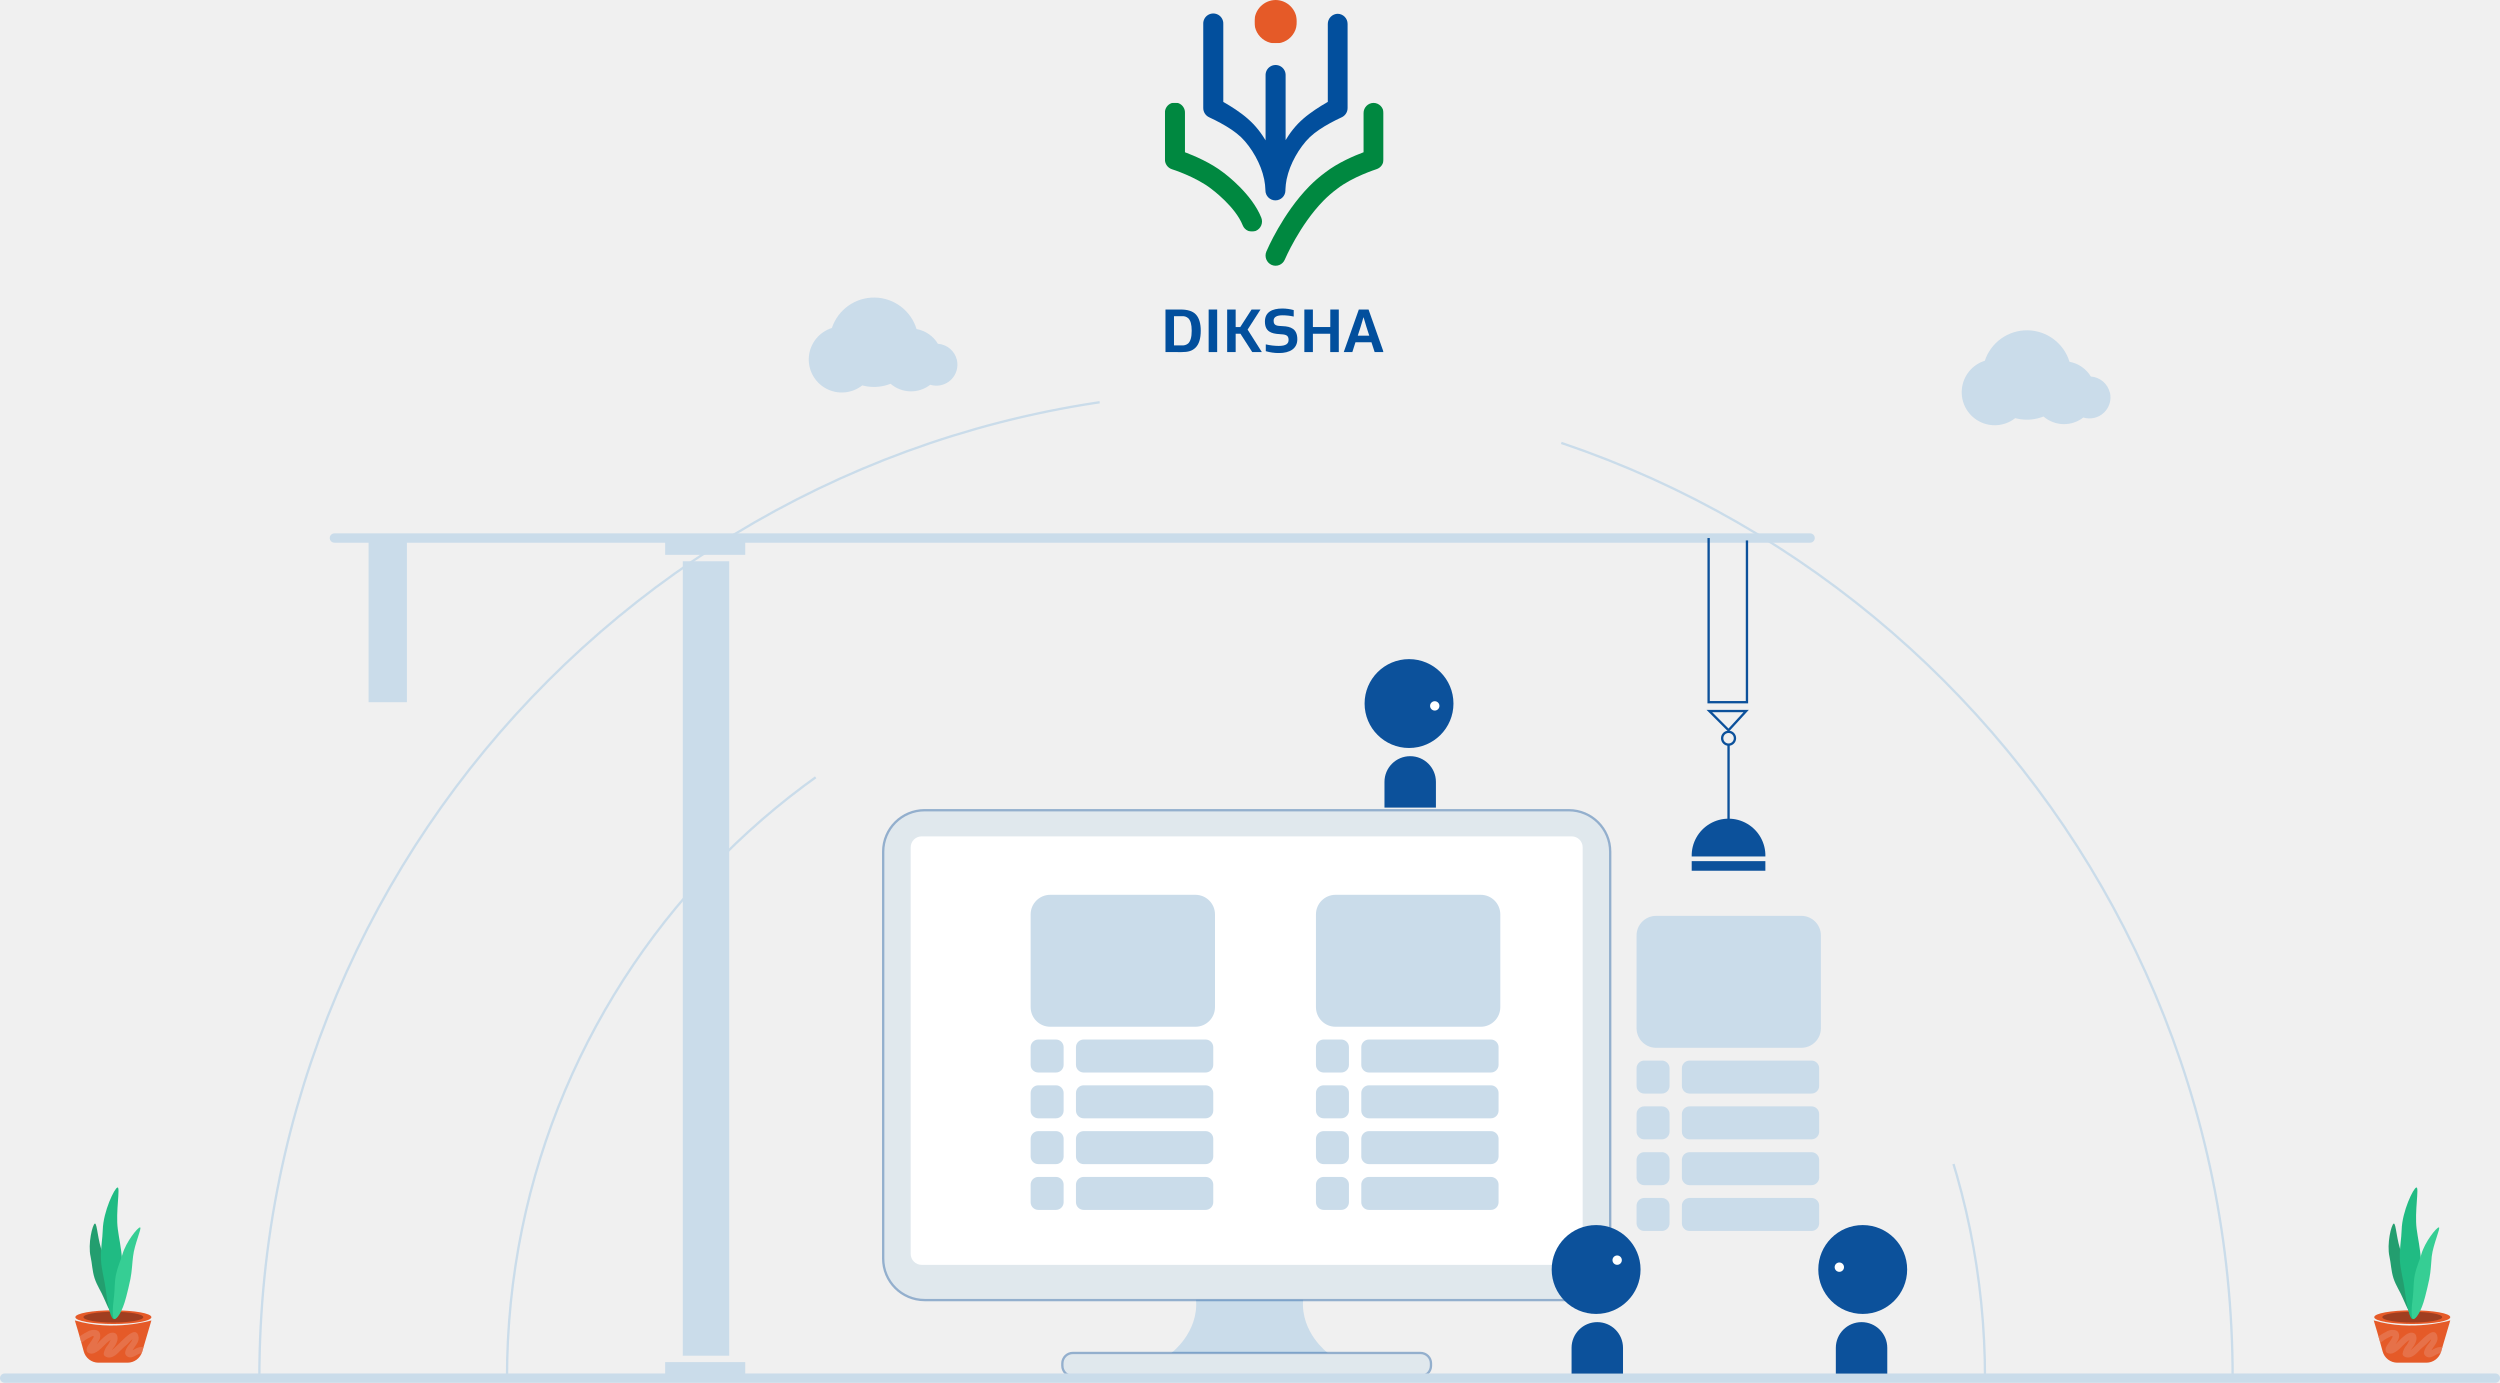
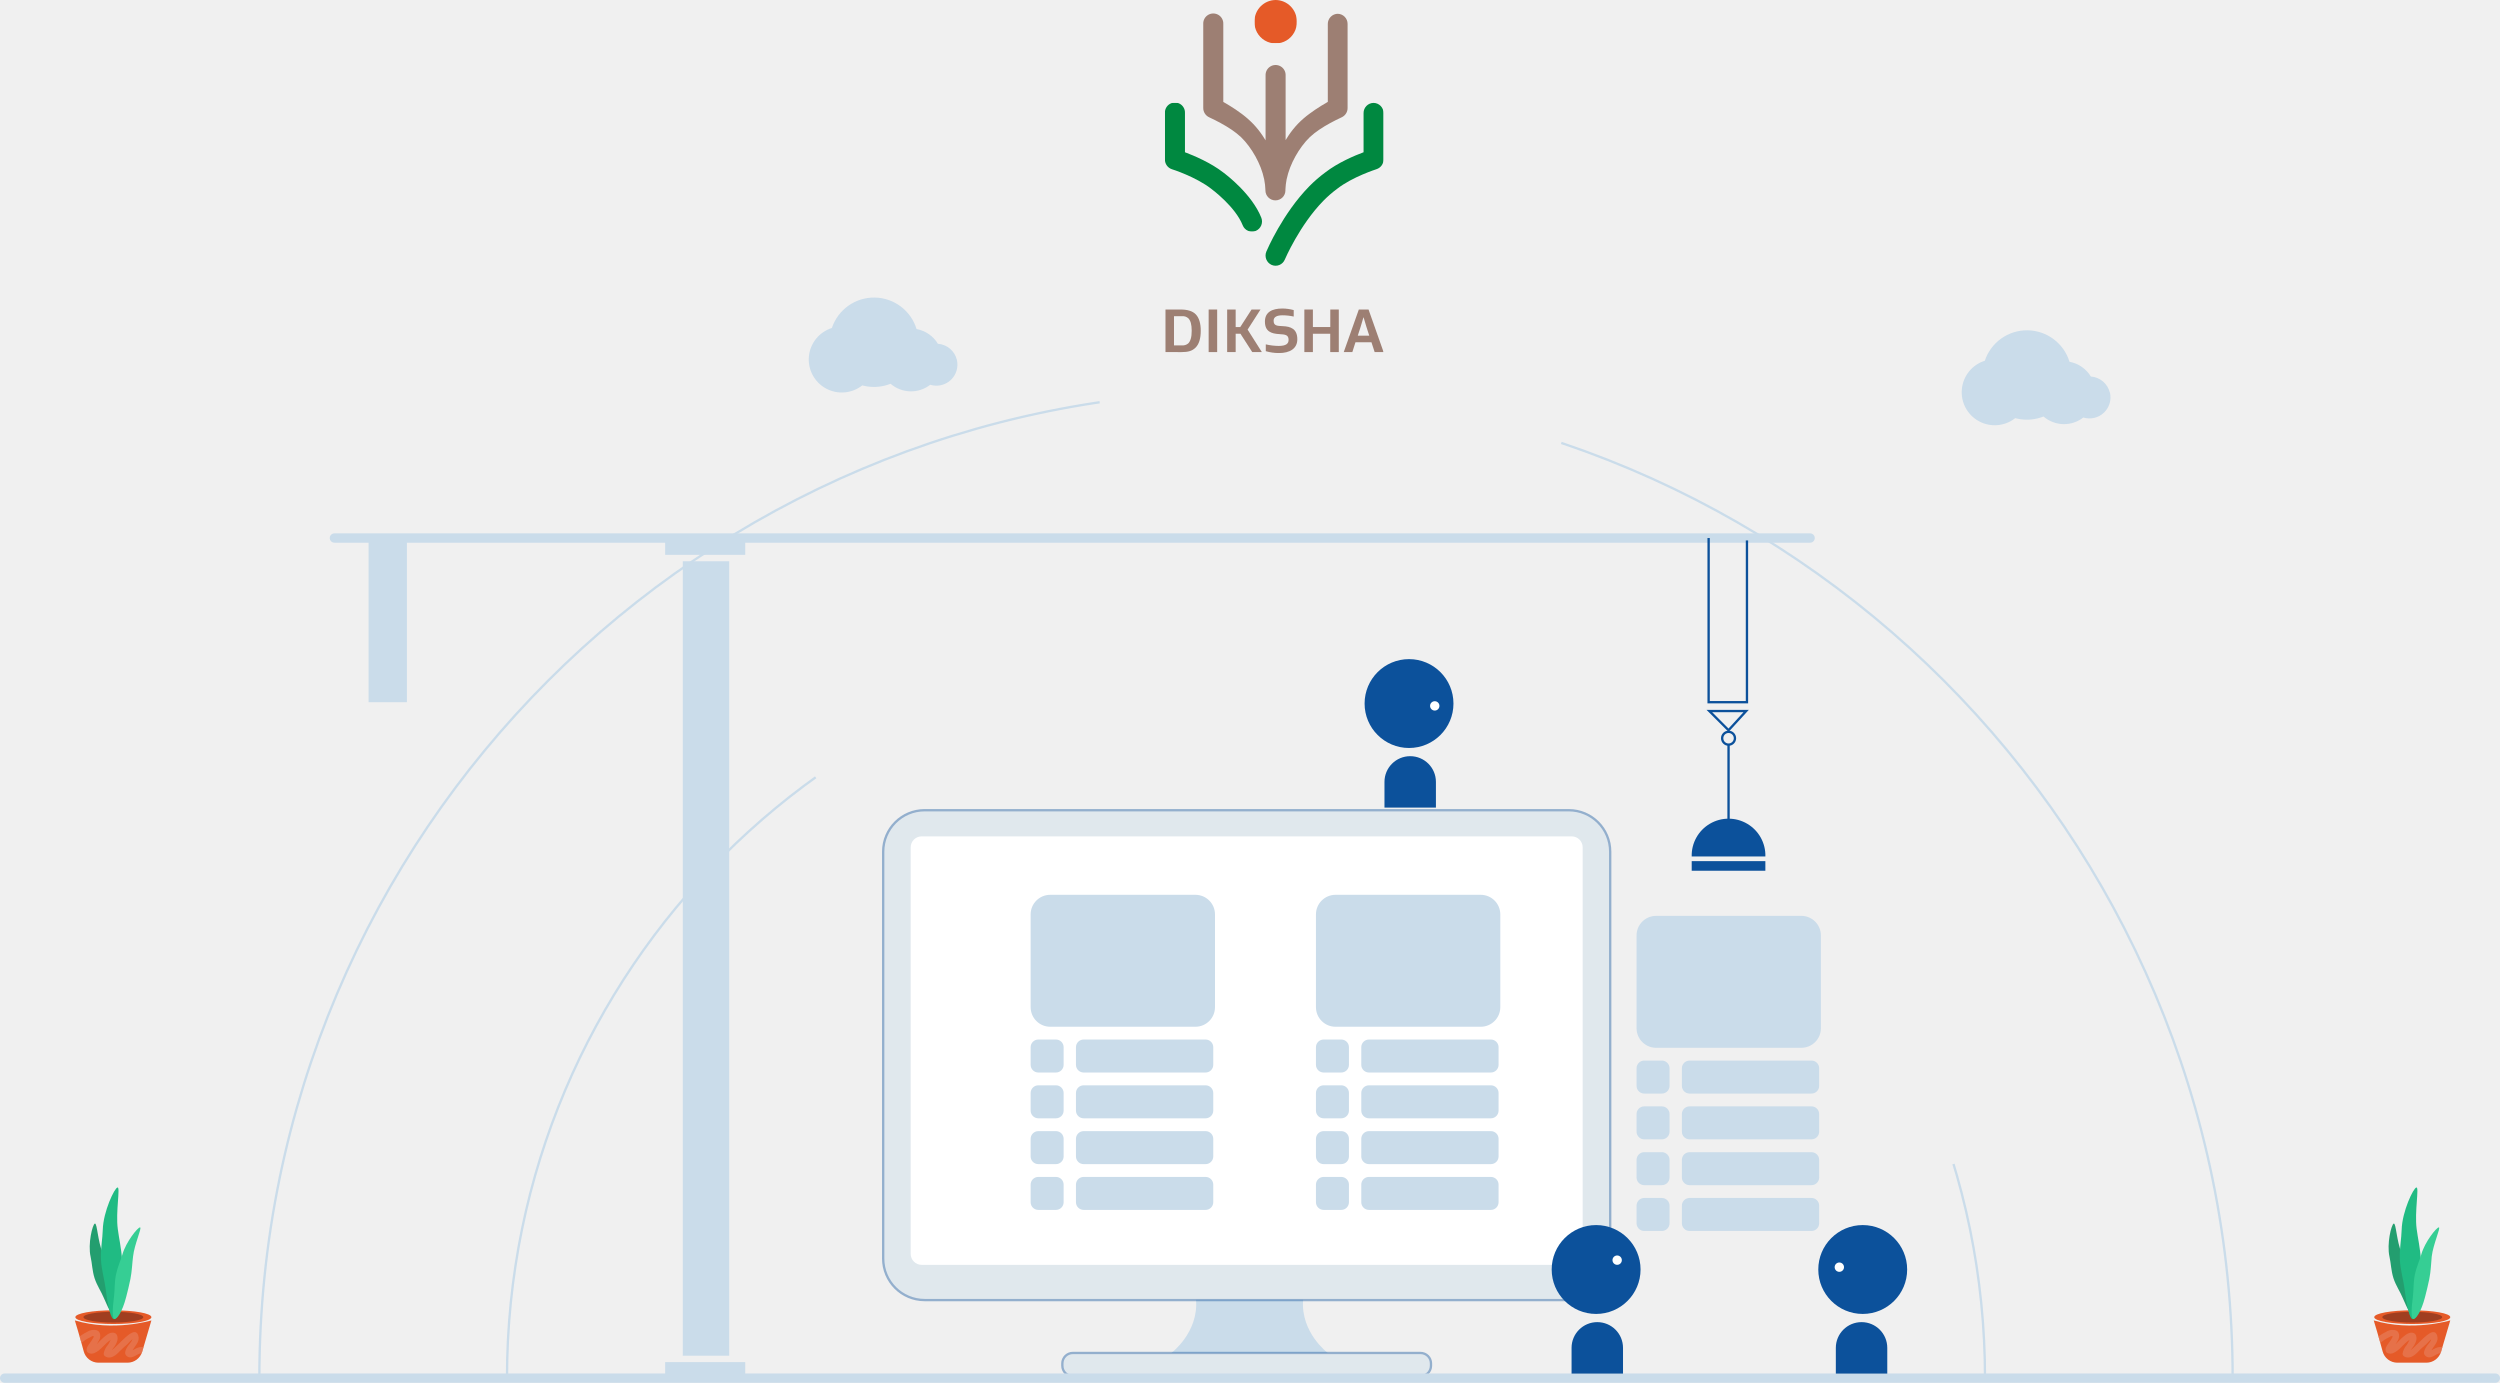
<svg xmlns="http://www.w3.org/2000/svg" viewBox="0 0 1069 591.29">
  <defs>
-     <style>.cls-1,.cls-7{fill:#fff;}.cls-1,.cls-21,.cls-22,.cls-24{fill-rule:evenodd;}.cls-17,.cls-18,.cls-2,.cls-3,.cls-4{fill:none;}.cls-2{opacity:0.08;}.cls-17,.cls-3,.cls-4{stroke:#cadcea;}.cls-17,.cls-18,.cls-3,.cls-4,.cls-6{stroke-miterlimit:10;}.cls-3{stroke-dasharray:300 600;}.cls-4{stroke-dasharray:600 200;}.cls-5,.cls-6{fill:#cadcea;}.cls-18,.cls-6{stroke:#0c519b;}.cls-6{opacity:0.41;}.cls-21,.cls-8{fill:#e55a28;}.cls-9{fill:#a03e20;}.cls-10{fill:#239e6f;}.cls-11{fill:#20bb83;}.cls-12{fill:#36ce94;}.cls-13{opacity:0.43;}.cls-14{clip-path:url(#clip-path);}.cls-15{fill:#e89074;}.cls-16{clip-path:url(#clip-path-2);}.cls-17{stroke-linecap:round;stroke-width:4px;}.cls-19{fill:#0c519b;}.cls-20{mask:url(#mask);}.cls-22,.cls-25{fill:#024f9d;}.cls-23{mask:url(#mask-2-2);}.cls-24{fill:#008840;}.cls-26{mask:url(#mask-3);}</style>
+     <style>.cls-1,.cls-7{fill:#fff;}.cls-1,.cls-21,.cls-22,.cls-24{fill-rule:evenodd;}.cls-17,.cls-18,.cls-2,.cls-3,.cls-4{fill:none;}.cls-2{opacity:0.08;}.cls-17,.cls-3,.cls-4{stroke:#cadcea;}.cls-17,.cls-18,.cls-3,.cls-4,.cls-6{stroke-miterlimit:10;}.cls-3{stroke-dasharray:300 600;}.cls-4{stroke-dasharray:600 200;}.cls-5,.cls-6{fill:#cadcea;}.cls-18,.cls-6{stroke:#0c519b;}.cls-6{opacity:0.41;}.cls-21,.cls-8{fill:#e55a28;}.cls-9{fill:#a03e20;}.cls-10{fill:#239e6f;}.cls-11{fill:#20bb83;}.cls-12{fill:#36ce94;}.cls-13{opacity:0.43;}.cls-14{clip-path:url(#clip-path);}.cls-15{fill:#e89074;}.cls-16{clip-path:url(#clip-path-2);}.cls-17{stroke-linecap:round;stroke-width:4px;}.cls-19{fill:#0c519b;}.cls-20{mask:url(#mask);}.cls-22,.cls-25{fill:#9D7F73;}.cls-23{mask:url(#mask-2-2);}.cls-24{fill:#008840;}.cls-26{mask:url(#mask-3);}</style>
    <clipPath id="clip-path">
      <path class="cls-2" d="M34.52,574.55a14.29,14.29,0,0,1,4.13-2.78c.33-.18,1-.64,1.32-.43s.05.42-.21.9a18.65,18.65,0,0,1-1.49,2.25c-.63.84-1.54,2.13-1.14,3.24s2.08,1.28,3.13.87c2.86-1.11,4.52-4.16,7.11-5.71.14-.09.66-.28.71-.38.27,0,.22-.11-.16-.16-.31-.22-.42-.15-.33.22-.54.72-.87,1.71-1.42,2.47a7.52,7.52,0,0,0-1.83,3.79A1.34,1.34,0,0,0,45,580c2.23,1.41,4.61-.51,6.06-2.08,1.05-1.13,2.24-2.08,3.38-3.12.46-.41,2.24-2.63,2.82-2.43l-.79-.61c.75,1.16-1.13,2.86-1.71,3.71s-1.55,2.43-1.16,3.59a2.38,2.38,0,0,0,3,1.21c1.69-.45,3.06-2.15,4.93-1.5,1.6.56,2.3-2,.7-2.54a5,5,0,0,0-3.66.18,20,20,0,0,0-1.79.91,3.06,3.06,0,0,1-.58.27c-.48.09-.43.29.14.58.19-.12.32-.76.45-1,1.12-1.91,3.2-3.68,2.3-6.19-2-5.65-10.67,8-12.73,6.71l.66,1.14c0-.78,1-1.83,1.47-2.46a9.08,9.08,0,0,0,1.68-3.1c.34-1.45,0-3.31-1.79-3.43s-3.21,1.36-4.39,2.32c-1.53,1.26-3.23,4-5.43,4l1.14.66c-.1.61-.08.71.08.32.1-.22.21-.43.32-.65.24-.39.61-.79.88-1.17a16.05,16.05,0,0,0,1.48-2.41c.62-1.31.68-3.24-.86-4a4.86,4.86,0,0,0-4.25.56,17.37,17.37,0,0,0-4.66,3.19c-1.12,1.27.74,3.15,1.87,1.87Z" />
    </clipPath>
    <clipPath id="clip-path-2">
      <path class="cls-2" d="M1017.52,574.55a14.29,14.29,0,0,1,4.13-2.78c.33-.18,1-.64,1.32-.43s0,.42-.21.9a18.65,18.65,0,0,1-1.49,2.25c-.63.84-1.54,2.13-1.14,3.24s2.08,1.28,3.13.87c2.86-1.11,4.52-4.16,7.11-5.71.14-.09.66-.28.71-.38.27,0,.22-.11-.16-.16-.31-.22-.42-.15-.33.22-.54.72-.87,1.71-1.42,2.47a7.52,7.52,0,0,0-1.83,3.79A1.34,1.34,0,0,0,1028,580c2.23,1.41,4.61-.51,6.06-2.08,1-1.13,2.24-2.08,3.38-3.12.46-.41,2.24-2.63,2.82-2.43l-.79-.61c.75,1.16-1.13,2.86-1.71,3.71s-1.55,2.43-1.16,3.59a2.38,2.38,0,0,0,3,1.21c1.69-.45,3.06-2.15,4.93-1.5,1.6.56,2.3-2,.7-2.54a5,5,0,0,0-3.66.18,20,20,0,0,0-1.79.91,3.06,3.06,0,0,1-.58.27c-.48.09-.43.29.14.58.19-.12.32-.76.45-1,1.12-1.91,3.2-3.68,2.3-6.19-2-5.65-10.67,8-12.73,6.71l.66,1.14c0-.78,1-1.83,1.47-2.46a9.08,9.08,0,0,0,1.68-3.1c.34-1.45,0-3.31-1.79-3.43s-3.21,1.36-4.39,2.32c-1.53,1.26-3.23,4-5.43,4l1.14.66c-.1.61-.08.71.08.32.1-.22.21-.43.32-.65.24-.39.61-.79.88-1.17a16.05,16.05,0,0,0,1.48-2.41c.62-1.31.68-3.24-.86-4a4.86,4.86,0,0,0-4.25.56,17.37,17.37,0,0,0-4.66,3.19c-1.12,1.27.74,3.15,1.87,1.87Z" />
    </clipPath>
    <mask id="mask" x="536.41" y="0" width="18.12" height="18.44" maskUnits="userSpaceOnUse">
      <g id="mask-2">
        <polygon id="path-1" class="cls-1" points="536.41 0 554.52 0 554.52 18.44 536.41 18.44 536.41 0" />
      </g>
    </mask>
    <mask id="mask-2-2" x="498.12" y="43.98" width="41.53" height="55.08" maskUnits="userSpaceOnUse">
      <g id="mask-4">
        <polygon id="path-3" class="cls-1" points="498.12 43.98 539.65 43.98 539.65 99.05 498.12 99.05 498.12 43.98" />
      </g>
    </mask>
    <mask id="mask-3" x="498.12" y="0" width="93.51" height="150.97" maskUnits="userSpaceOnUse">
      <g id="mask-6">
        <polygon id="path-5" class="cls-1" points="498.12 150.97 591.63 150.97 591.63 0 498.12 0 498.12 150.97" />
      </g>
    </mask>
  </defs>
  <g id="Layer_2" data-name="Layer 2">
    <g id="Layer_1-2" data-name="Layer 1">
      <path id="circle2" class="cls-3" d="M216.79,589.29c0-174.53,141.48-316,316-316s316,141.47,316,316" />
      <path id="circle1" class="cls-4" d="M110.9,589.29c0-233,188.88-421.9,421.89-421.9s421.89,188.89,421.89,421.9" />
      <g id="desktop">
        <path class="cls-5" d="M557.21,555.78c-1.11,14.06,10.57,22.75,10.57,22.75H500.86s11.68-8.69,10.57-22.75Z" />
        <path class="cls-6" d="M670.8,346.45H395.38a17.73,17.73,0,0,0-17.73,17.73v174a17.73,17.73,0,0,0,17.73,17.73H670.8a17.72,17.72,0,0,0,17.72-17.73v-174A17.72,17.72,0,0,0,670.8,346.45Z" />
        <path class="cls-7" d="M672.06,357.63H394.11a4.69,4.69,0,0,0-4.7,4.69V536.16a4.69,4.69,0,0,0,4.7,4.69H672.06a4.69,4.69,0,0,0,4.69-4.69V362.32A4.69,4.69,0,0,0,672.06,357.63Z" />
        <rect class="cls-6" x="454.26" y="578.53" width="157.63" height="9.93" rx="4.47" />
      </g>
      <g id="plant2">
        <ellipse class="cls-8" cx="48.48" cy="563.22" rx="16.26" ry="2.93" />
        <ellipse class="cls-9" cx="48.48" cy="563.22" rx="12.8" ry="2.3" />
        <path class="cls-8" d="M32,564.6s2.37,7.74,3.78,13.18a6.54,6.54,0,0,0,6.33,4.91H54.52A6.56,6.56,0,0,0,60.8,578l3.94-13.39S48.48,569.55,32,564.6Z" />
        <path class="cls-10" d="M47.86,544.79c.79,2.47,1.59,5.54,2.14,7.73,1.66,6.55.85,10.53-.27,10.9s-3.11-3.11-5.34-8.45c-1-2.5-2.92-5.23-3.94-8.38s-1.08-6.49-1.7-9.18c-1.26-5.52.81-13.88,1.81-14.21s1.21,7.55,3.34,12.53C45,538.36,46.76,541.38,47.86,544.79Z" />
        <path class="cls-11" d="M52.19,538.85c.18,3.54.17,7.88.16,10.95C52.3,559,50.17,564,48.78,564.06s-2.64-5.21-3.61-13.06c-.45-3.67-1.8-8-2-12.47s.69-8.94.78-12.7c.19-7.75,5.07-18,6.32-18.07s-.87,10.38.09,17.72C50.85,529.35,51.94,534,52.19,538.85Z" />
        <path class="cls-12" d="M55.76,546.94c-.5,2.51-1.26,5.55-1.82,7.7-1.66,6.46-4,9.56-5,9.37s-.89-4.11-.17-9.77c.33-2.65.16-5.89.8-9.09s2-6.14,2.78-8.76C53.88,531,59,524.66,59.9,524.83s-2.42,7.12-3,12.43C56.52,540.06,56.46,543.47,55.76,546.94Z" />
        <g class="cls-13">
          <g class="cls-14">
            <path class="cls-8" d="M32,564.6s2.37,7.74,3.78,13.18a6.54,6.54,0,0,0,6.33,4.91H54.52A6.56,6.56,0,0,0,60.8,578l3.94-13.39S48.48,569.55,32,564.6Z" />
            <path class="cls-15" d="M32,564.63s2.37,7.74,3.78,13.18a6.54,6.54,0,0,0,6.33,4.91H54.5a6.56,6.56,0,0,0,6.28-4.7l3.94-13.39S48.46,569.58,32,564.63Z" />
          </g>
        </g>
      </g>
      <g id="plant1">
        <ellipse class="cls-8" cx="1031.48" cy="563.22" rx="16.26" ry="2.93" />
        <ellipse class="cls-9" cx="1031.48" cy="563.22" rx="12.8" ry="2.3" />
        <path class="cls-8" d="M1015,564.6s2.37,7.74,3.78,13.18a6.54,6.54,0,0,0,6.33,4.91h12.41a6.56,6.56,0,0,0,6.28-4.7l3.94-13.39S1031.48,569.55,1015,564.6Z" />
        <path class="cls-10" d="M1030.86,544.79c.79,2.47,1.59,5.54,2.14,7.73,1.66,6.55.85,10.53-.27,10.9s-3.11-3.11-5.34-8.45c-1-2.5-2.92-5.23-3.94-8.38s-1.08-6.49-1.7-9.18c-1.26-5.52.81-13.88,1.81-14.21s1.21,7.55,3.34,12.53C1028,538.36,1029.76,541.38,1030.86,544.79Z" />
        <path class="cls-11" d="M1035.19,538.85c.18,3.54.17,7.88.16,10.95,0,9.23-2.18,14.19-3.57,14.26s-2.64-5.21-3.61-13.06c-.45-3.67-1.8-8-2-12.47s.69-8.94.78-12.7c.19-7.75,5.07-18,6.32-18.07s-.87,10.38.09,17.72C1033.85,529.35,1034.94,534,1035.19,538.85Z" />
        <path class="cls-12" d="M1038.76,546.94c-.5,2.51-1.26,5.55-1.82,7.7-1.66,6.46-4,9.56-5,9.37s-.89-4.11-.17-9.77c.33-2.65.16-5.89.8-9.09s2.05-6.14,2.78-8.76c1.49-5.39,6.65-11.73,7.51-11.56s-2.42,7.12-3.05,12.43C1039.52,540.06,1039.46,543.47,1038.76,546.94Z" />
        <g class="cls-13">
          <g class="cls-16">
            <path class="cls-8" d="M1015,564.6s2.37,7.74,3.78,13.18a6.54,6.54,0,0,0,6.33,4.91h12.41a6.56,6.56,0,0,0,6.28-4.7l3.94-13.39S1031.48,569.55,1015,564.6Z" />
            <path class="cls-15" d="M1015,564.63s2.37,7.74,3.78,13.18a6.54,6.54,0,0,0,6.33,4.91h12.41a6.56,6.56,0,0,0,6.28-4.7l3.94-13.39S1031.46,569.58,1015,564.63Z" />
          </g>
        </g>
      </g>
      <line id="baseline" class="cls-17" x1="1067" y1="589.29" x2="2" y2="589.29" />
      <g id="crane">
        <rect class="cls-5" x="291.95" y="239.99" width="19.86" height="339.7" transform="translate(603.76 819.69) rotate(180)" />
        <rect class="cls-5" x="284.41" y="582.44" width="34.24" height="6.16" transform="translate(603.07 1171.04) rotate(180)" />
        <rect class="cls-5" x="284.41" y="231.09" width="34.24" height="6.16" transform="translate(603.07 468.34) rotate(180)" />
        <line class="cls-17" x1="143" y1="230.06" x2="774" y2="230.06" />
        <polyline class="cls-5" points="157.61 230.06 157.61 300.26 174 300.26 174 231.09" />
      </g>
      <g id="lift">
        <polyline class="cls-18" points="730.61 230.06 730.61 300.26 747 300.26 747 231.09" />
        <polygon class="cls-18" points="730.91 304.03 746.66 304.03 739.13 312.25 730.91 304.03" />
        <circle class="cls-18" cx="739.13" cy="315.67" r="2.74" />
        <line class="cls-18" x1="739.13" y1="318.41" x2="739.13" y2="350.34" />
        <path class="cls-19" d="M723.37,366.22a15.76,15.76,0,1,1,31.51,0" />
        <rect class="cls-19" x="723.37" y="368.22" width="31.5" height="4.11" />
      </g>
      <g id="logo">
        <g id="Artboard">
          <g id="Group">
            <g id="Group-3">
              <g id="Fill-1-Clipped">
                <g class="cls-20">
                  <path id="Fill-1" class="cls-21" d="M545.46,0a9.14,9.14,0,0,1,9.06,9.22,9.06,9.06,0,1,1-18.11,0A9.14,9.14,0,0,1,545.46,0" />
                </g>
              </g>
            </g>
            <path id="Fill-4" class="cls-22" d="M572.06,5.89a4.32,4.32,0,0,0-4.29,4.36V43.57l-.17.1c-.89.51-1.76,1-2.63,1.56-1.74,1.08-3.45,2.22-5.12,3.47A39.73,39.73,0,0,0,555,52.92a37.45,37.45,0,0,0-4,5c-.44.66-.86,1.33-1.27,2V32.29a4.29,4.29,0,1,0-8.57,0V60c-.41-.69-.83-1.37-1.28-2a37.38,37.38,0,0,0-4-5A40.53,40.53,0,0,0,531,48.71c-1.67-1.26-3.38-2.4-5.12-3.47-.87-.54-1.75-1.06-2.64-1.57l-.16-.09V10.26a4.29,4.29,0,1,0-8.57,0V46.18a4.36,4.36,0,0,0,2.58,4c.75.34,1.63.76,2.43,1.17s1.64.83,2.44,1.28c1.61.88,3.18,1.82,4.66,2.82a33,33,0,0,1,4,3.15,31.44,31.44,0,0,1,3.35,3.85,39.57,39.57,0,0,1,5.11,9.22,32.88,32.88,0,0,1,1.48,5,27.24,27.24,0,0,1,.53,4.6v.13a4.28,4.28,0,1,0,8.56,0v-.43a28.19,28.19,0,0,1,.51-4.3,34.12,34.12,0,0,1,1.49-5,39.94,39.94,0,0,1,5.11-9.22,30.69,30.69,0,0,1,3.36-3.85,32.13,32.13,0,0,1,4-3.15c1.48-1,3-1.93,4.66-2.82.8-.44,1.62-.86,2.44-1.28s1.68-.83,2.42-1.16a4.35,4.35,0,0,0,2.59-4V10.25a4.32,4.32,0,0,0-4.28-4.36Z" />
            <g id="Group-8">
              <g id="Fill-6-Clipped">
                <g class="cls-23">
                  <path id="Fill-6" class="cls-24" d="M523.13,73.79c-5.37-4.18-12.47-7.2-16.44-8.69V48.34a4.29,4.29,0,1,0-8.57,0V68.13a4.36,4.36,0,0,0,3,4.24c.11,0,10.32,3.29,16.83,8.38l.11.09c.11.08,10.16,7.49,13.33,15.52a4.26,4.26,0,0,0,5.6,2.36,4.38,4.38,0,0,0,2.35-5.61c-4-10.13-15.15-18.53-16.22-19.32" />
                </g>
              </g>
            </g>
            <path id="Fill-9" class="cls-25" d="M505.29,147.68a3.68,3.68,0,0,0,2.77-.81c.95-.94,1.51-2.57,1.51-5.42s-.51-4.35-1.43-5.34a3.51,3.51,0,0,0-2.82-.89H502v12.46Zm-6.93,2.87v-18.2h6.46c2.85,0,5.14.62,6.54,2.12s2.08,3.81,2.08,7c0,3.33-.76,5.74-2.24,7.19s-3.22,1.9-6,1.9Z" />
            <g id="Fill-11-Clipped">
              <g class="cls-26">
                <polygon id="Fill-11" class="cls-22" points="516.82 150.55 520.46 150.55 520.46 132.35 516.82 132.35 516.82 150.55" />
              </g>
            </g>
            <g id="Fill-13-Clipped">
              <g class="cls-26">
                <polygon id="Fill-13" class="cls-22" points="533.48 140.94 539.57 150.55 535.46 150.55 530.42 142.71 528.37 142.71 528.37 150.55 524.73 150.55 524.73 132.35 528.37 132.35 528.37 139.84 530.34 139.84 535.17 132.35 538.99 132.35 533.48 140.94" />
              </g>
            </g>
            <g id="Fill-14-Clipped">
              <g class="cls-26">
                <path id="Fill-14" class="cls-22" d="M551,145.34c0-2.14-1.37-2.33-3.9-2.47-3.5-.19-6.22-1.1-6.22-5.37,0-4,3-5.58,7.51-5.58a19,19,0,0,1,4.8.67v2.77a22,22,0,0,0-4.72-.54c-2.61,0-3.87.78-3.87,2.31,0,2.15,1.4,2.23,3.91,2.33,3.42.14,6.22,1.16,6.22,5.61,0,4-3.19,5.9-7.89,5.9a20.43,20.43,0,0,1-5.59-.8v-2.92a25,25,0,0,0,5.51.67c3.21,0,4.24-1,4.24-2.58" />
              </g>
            </g>
            <g id="Fill-15-Clipped">
              <g class="cls-26">
                <polygon id="Fill-15" class="cls-22" points="557.74 150.55 557.74 132.35 561.39 132.35 561.39 139.84 568.83 139.84 568.83 132.35 572.47 132.35 572.47 150.55 568.81 150.55 568.81 142.71 561.39 142.71 561.39 150.55 557.74 150.55" />
              </g>
            </g>
            <g id="Fill-16-Clipped">
              <g class="cls-26">
                <path id="Fill-16" class="cls-25" d="M585.5,143.54l-1.23-3.81c-.51-1.58-.88-2.9-1.19-4H583c-.32,1.15-.69,2.47-1.19,4l-1.23,3.81Zm.93,2.8H579.6l-1.34,4.21h-3.67l6.44-18.2h4.16l6.43,18.2H587.8Z" />
              </g>
            </g>
            <g id="Fill-17-Clipped">
              <g class="cls-26">
                <path id="Fill-17" class="cls-24" d="M587.34,44a4.32,4.32,0,0,0-4.28,4.36V65.1c-4,1.49-11.08,4.51-16.45,8.69v0a56.76,56.76,0,0,0-6.74,5.85c-11.41,11.61-18.09,27.25-18.37,27.91a4.39,4.39,0,0,0,2.25,5.73,4.26,4.26,0,0,0,5.63-2.28c.06-.15,6.33-14.79,16.54-25.19a48.44,48.44,0,0,1,5.74-5l.12-.09c6.5-5.09,16.72-8.34,16.82-8.38a4.33,4.33,0,0,0,3-4.24V48.34A4.32,4.32,0,0,0,587.34,44Z" />
              </g>
            </g>
          </g>
        </g>
      </g>
      <g id="man3">
        <path class="cls-19" d="M701.5,542.84a19,19,0,1,1-19-19A19,19,0,0,1,701.5,542.84Z" />
        <path class="cls-7" d="M693.5,538.84a2,2,0,0,1-2,2,2,2,0,1,1,2-2Z" />
        <path class="cls-19" d="M683,565.34h0a11,11,0,0,1,11,11v11a0,0,0,0,1,0,0H672a0,0,0,0,1,0,0v-11A11,11,0,0,1,683,565.34Z" />
      </g>
      <g id="man1">
        <path class="cls-19" d="M777.5,542.84a19,19,0,1,0,19-19A19,19,0,0,0,777.5,542.84Z" />
        <path class="cls-7" d="M784.5,541.84a2,2,0,0,0,2,2,2,2,0,1,0-2-2Z" />
        <path class="cls-19" d="M785,565.34h22a0,0,0,0,1,0,0v11a11,11,0,0,1-11,11h0a11,11,0,0,1-11-11v-11A0,0,0,0,1,785,565.34Z" transform="translate(1592 1152.68) rotate(180)" />
      </g>
      <g id="man2">
        <path class="cls-19" d="M621.5,300.84a19,19,0,1,1-19-19A19,19,0,0,1,621.5,300.84Z" />
        <path class="cls-7" d="M615.5,301.84a2,2,0,0,1-2,2,2,2,0,1,1,2-2Z" />
        <path class="cls-19" d="M603,323.34h0a11,11,0,0,1,11,11v11a0,0,0,0,1,0,0H592a0,0,0,0,1,0,0v-11A11,11,0,0,1,603,323.34Z" />
      </g>
      <g id="form1">
        <rect class="cls-5" x="440.7" y="382.62" width="78.83" height="56.42" rx="8.38" />
        <rect class="cls-5" x="440.7" y="444.5" width="14.11" height="14.11" rx="3.29" />
        <rect class="cls-5" x="460.08" y="444.5" width="58.71" height="14.11" rx="3.29" />
        <rect class="cls-5" x="440.7" y="464.08" width="14.11" height="14.11" rx="3.29" />
        <rect class="cls-5" x="460.08" y="464.08" width="58.71" height="14.11" rx="3.29" />
        <rect class="cls-5" x="440.7" y="483.67" width="14.11" height="14.11" rx="3.29" />
        <rect class="cls-5" x="460.08" y="483.67" width="58.71" height="14.11" rx="3.29" />
        <rect class="cls-5" x="440.7" y="503.25" width="14.11" height="14.11" rx="3.29" />
        <rect class="cls-5" x="460.08" y="503.25" width="58.71" height="14.11" rx="3.29" />
      </g>
      <g id="form2">
        <rect class="cls-5" x="562.7" y="382.62" width="78.83" height="56.42" rx="8.38" />
        <rect class="cls-5" x="562.7" y="444.5" width="14.11" height="14.11" rx="3.29" />
        <rect class="cls-5" x="582.08" y="444.5" width="58.71" height="14.11" rx="3.29" />
        <rect class="cls-5" x="562.7" y="464.08" width="14.11" height="14.11" rx="3.29" />
        <rect class="cls-5" x="582.08" y="464.08" width="58.71" height="14.11" rx="3.29" />
        <rect class="cls-5" x="562.7" y="483.67" width="14.11" height="14.11" rx="3.29" />
        <rect class="cls-5" x="582.08" y="483.67" width="58.71" height="14.11" rx="3.29" />
        <rect class="cls-5" x="562.7" y="503.25" width="14.11" height="14.11" rx="3.29" />
        <rect class="cls-5" x="582.08" y="503.25" width="58.71" height="14.11" rx="3.29" />
      </g>
      <g id="form3">
        <rect class="cls-5" x="699.79" y="391.62" width="78.83" height="56.42" rx="8.38" />
        <rect class="cls-5" x="699.79" y="453.5" width="14.11" height="14.11" rx="3.29" />
        <rect class="cls-5" x="719.17" y="453.5" width="58.71" height="14.11" rx="3.29" />
        <rect class="cls-5" x="699.79" y="473.08" width="14.11" height="14.11" rx="3.29" />
        <rect class="cls-5" x="719.17" y="473.08" width="58.71" height="14.11" rx="3.29" />
        <rect class="cls-5" x="699.79" y="492.67" width="14.11" height="14.11" rx="3.29" />
        <rect class="cls-5" x="719.17" y="492.67" width="58.71" height="14.11" rx="3.29" />
        <rect class="cls-5" x="699.79" y="512.25" width="14.11" height="14.11" rx="3.29" />
        <rect class="cls-5" x="719.17" y="512.25" width="58.71" height="14.11" rx="3.29" />
      </g>
      <path id="cloud1" class="cls-5" d="M902.17,167.9a9,9,0,0,0-8.12-6.9,13.48,13.48,0,0,0-9.13-6.3,19,19,0,0,0-36.21-.45,14.12,14.12,0,1,0,13,24.54,19,19,0,0,0,9.39.16,18.57,18.57,0,0,0,2.71-.85,13.39,13.39,0,0,0,17,.43,9,9,0,0,0,11.41-10.63Z" />
      <path id="cloud2" class="cls-5" d="M409.17,153.9a9,9,0,0,0-8.12-6.9,13.48,13.48,0,0,0-9.13-6.3,19,19,0,0,0-36.21-.45,14.12,14.12,0,1,0,13,24.54,19,19,0,0,0,9.39.16,18.57,18.57,0,0,0,2.71-.85,13.39,13.39,0,0,0,16.95.43,9,9,0,0,0,11.41-10.63Z" />
    </g>
  </g>
</svg>
